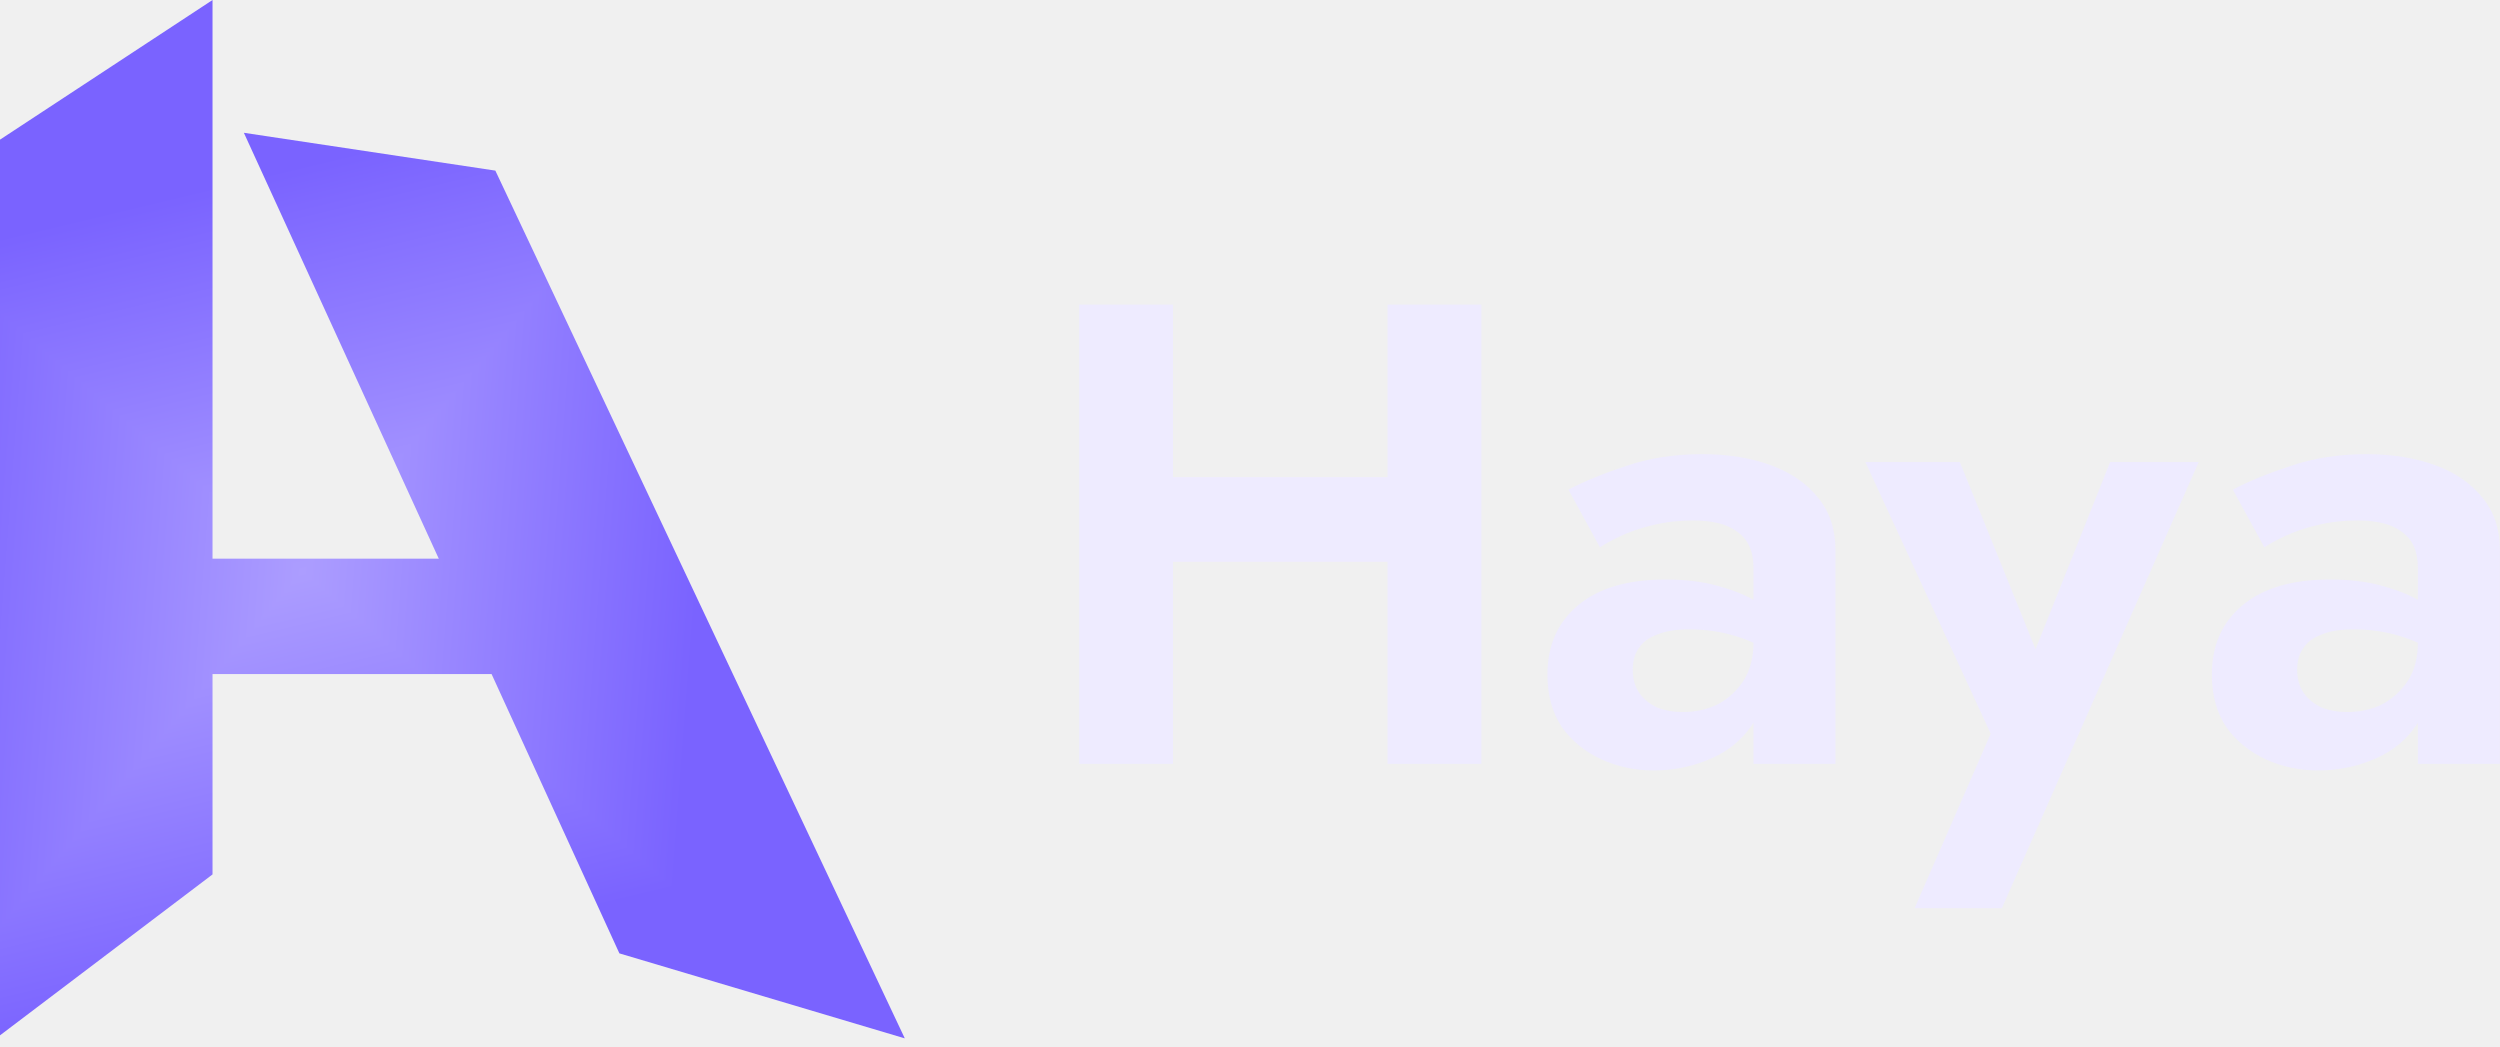
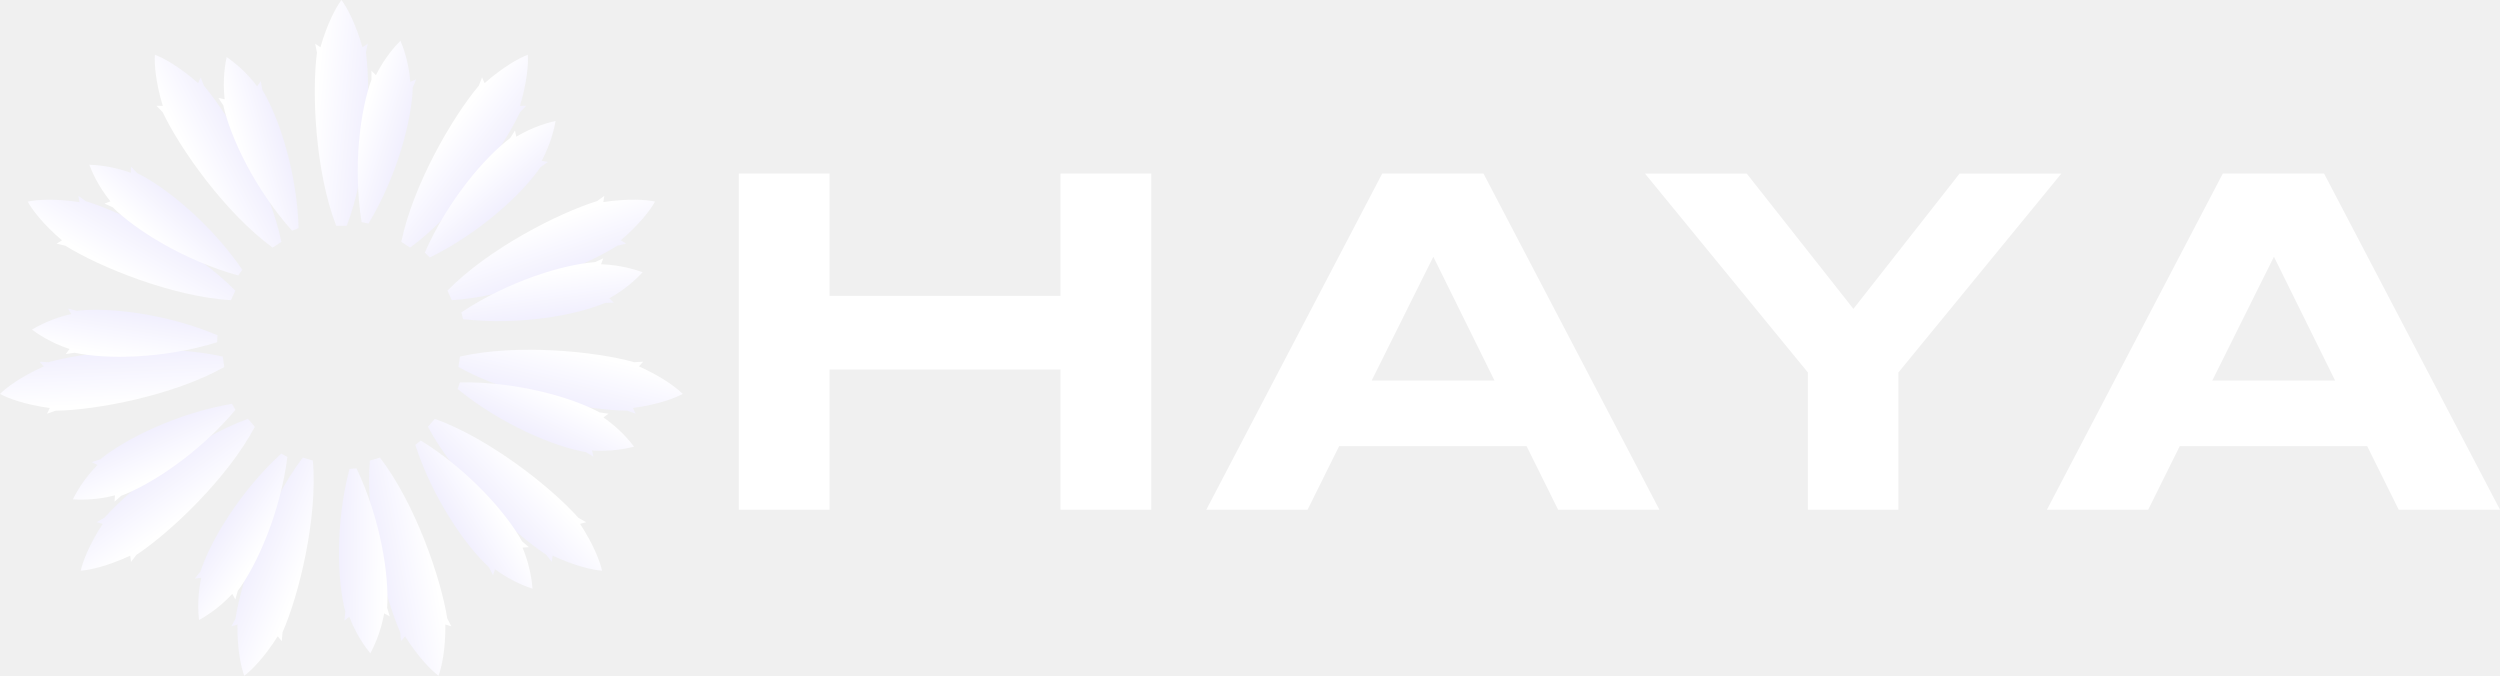
- <svg xmlns="http://www.w3.org/2000/svg" width="86" height="36" viewBox="0 0 86 36" fill="none">
-   <g clip-path="url(#paint0_diamond_2010_559_clip_path)" data-figma-skip-parse="true">
-     <g transform="matrix(0.012813 0.0109226 -0.0149967 0.0175923 10.4063 19.6563)">
-       <rect x="0" y="0" width="1572.91" height="1241.25" fill="url(#paint0_diamond_2010_559)" opacity="1" shape-rendering="crispEdges" />
-       <rect x="0" y="0" width="1572.91" height="1241.25" transform="scale(1 -1)" fill="url(#paint0_diamond_2010_559)" opacity="1" shape-rendering="crispEdges" />
-       <rect x="0" y="0" width="1572.91" height="1241.25" transform="scale(-1 1)" fill="url(#paint0_diamond_2010_559)" opacity="1" shape-rendering="crispEdges" />
-       <rect x="0" y="0" width="1572.91" height="1241.25" transform="scale(-1)" fill="url(#paint0_diamond_2010_559)" opacity="1" shape-rendering="crispEdges" />
-     </g>
-   </g>
-   <path d="M6.684 23.187L5.849 19.218H17.14L19.218 23.187H6.684Z" data-figma-gradient-fill="{&quot;type&quot;:&quot;GRADIENT_DIAMOND&quot;,&quot;stops&quot;:[{&quot;color&quot;:{&quot;r&quot;:0.67277598381042480,&quot;g&quot;:0.61618834733963013,&quot;b&quot;:1.0,&quot;a&quot;:1.0},&quot;position&quot;:0.0},{&quot;color&quot;:{&quot;r&quot;:0.47843137383460999,&quot;g&quot;:0.38823530077934265,&quot;b&quot;:1.0,&quot;a&quot;:1.0},&quot;position&quot;:1.0}],&quot;stopsVar&quot;:[{&quot;color&quot;:{&quot;r&quot;:0.67277598381042480,&quot;g&quot;:0.61618834733963013,&quot;b&quot;:1.0,&quot;a&quot;:1.0},&quot;position&quot;:0.0},{&quot;color&quot;:{&quot;r&quot;:0.47843137383460999,&quot;g&quot;:0.38823530077934265,&quot;b&quot;:1.0,&quot;a&quot;:1.0},&quot;position&quot;:1.0}],&quot;transform&quot;:{&quot;m00&quot;:25.626066207885742,&quot;m01&quot;:-29.993440628051758,&quot;m02&quot;:12.589938163757324,&quot;m10&quot;:21.845176696777344,&quot;m11&quot;:35.184608459472656,&quot;m12&quot;:-8.8586406707763672},&quot;opacity&quot;:1.0,&quot;blendMode&quot;:&quot;NORMAL&quot;,&quot;visible&quot;:true}" />
-   <g clip-path="url(#paint1_diamond_2010_559_clip_path)" data-figma-skip-parse="true">
-     <g transform="matrix(0.012813 0.0109226 -0.0149967 0.0175923 10.4063 19.6563)">
-       <rect x="0" y="0" width="1572.91" height="1241.25" fill="url(#paint1_diamond_2010_559)" opacity="1" shape-rendering="crispEdges" />
-       <rect x="0" y="0" width="1572.91" height="1241.25" transform="scale(1 -1)" fill="url(#paint1_diamond_2010_559)" opacity="1" shape-rendering="crispEdges" />
-       <rect x="0" y="0" width="1572.91" height="1241.25" transform="scale(-1 1)" fill="url(#paint1_diamond_2010_559)" opacity="1" shape-rendering="crispEdges" />
-       <rect x="0" y="0" width="1572.91" height="1241.25" transform="scale(-1)" fill="url(#paint1_diamond_2010_559)" opacity="1" shape-rendering="crispEdges" />
-     </g>
-   </g>
-   <path d="M17.04 5.869L8.389 4.568L21.307 32.796L31.125 35.72L17.04 5.869Z" data-figma-gradient-fill="{&quot;type&quot;:&quot;GRADIENT_DIAMOND&quot;,&quot;stops&quot;:[{&quot;color&quot;:{&quot;r&quot;:0.67277598381042480,&quot;g&quot;:0.61618834733963013,&quot;b&quot;:1.0,&quot;a&quot;:1.0},&quot;position&quot;:0.0},{&quot;color&quot;:{&quot;r&quot;:0.47843137383460999,&quot;g&quot;:0.38823530077934265,&quot;b&quot;:1.0,&quot;a&quot;:1.0},&quot;position&quot;:1.0}],&quot;stopsVar&quot;:[{&quot;color&quot;:{&quot;r&quot;:0.67277598381042480,&quot;g&quot;:0.61618834733963013,&quot;b&quot;:1.0,&quot;a&quot;:1.0},&quot;position&quot;:0.0},{&quot;color&quot;:{&quot;r&quot;:0.47843137383460999,&quot;g&quot;:0.38823530077934265,&quot;b&quot;:1.0,&quot;a&quot;:1.0},&quot;position&quot;:1.0}],&quot;transform&quot;:{&quot;m00&quot;:25.626066207885742,&quot;m01&quot;:-29.993440628051758,&quot;m02&quot;:12.589938163757324,&quot;m10&quot;:21.845176696777344,&quot;m11&quot;:35.184608459472656,&quot;m12&quot;:-8.8586406707763672},&quot;opacity&quot;:1.0,&quot;blendMode&quot;:&quot;NORMAL&quot;,&quot;visible&quot;:true}" />
-   <g clip-path="url(#paint2_diamond_2010_559_clip_path)" data-figma-skip-parse="true">
-     <g transform="matrix(0.012813 0.0109226 -0.0149967 0.0175923 10.4063 19.6563)">
-       <rect x="0" y="0" width="1572.91" height="1241.25" fill="url(#paint2_diamond_2010_559)" opacity="1" shape-rendering="crispEdges" />
-       <rect x="0" y="0" width="1572.91" height="1241.25" transform="scale(1 -1)" fill="url(#paint2_diamond_2010_559)" opacity="1" shape-rendering="crispEdges" />
-       <rect x="0" y="0" width="1572.91" height="1241.25" transform="scale(-1 1)" fill="url(#paint2_diamond_2010_559)" opacity="1" shape-rendering="crispEdges" />
-       <rect x="0" y="0" width="1572.91" height="1241.25" transform="scale(-1)" fill="url(#paint2_diamond_2010_559)" opacity="1" shape-rendering="crispEdges" />
-     </g>
-   </g>
-   <path d="M0 4.804L7.311 0V30.08L0 35.616V4.804Z" data-figma-gradient-fill="{&quot;type&quot;:&quot;GRADIENT_DIAMOND&quot;,&quot;stops&quot;:[{&quot;color&quot;:{&quot;r&quot;:0.67277598381042480,&quot;g&quot;:0.61618834733963013,&quot;b&quot;:1.0,&quot;a&quot;:1.0},&quot;position&quot;:0.0},{&quot;color&quot;:{&quot;r&quot;:0.47843137383460999,&quot;g&quot;:0.38823530077934265,&quot;b&quot;:1.0,&quot;a&quot;:1.0},&quot;position&quot;:1.0}],&quot;stopsVar&quot;:[{&quot;color&quot;:{&quot;r&quot;:0.67277598381042480,&quot;g&quot;:0.61618834733963013,&quot;b&quot;:1.0,&quot;a&quot;:1.0},&quot;position&quot;:0.0},{&quot;color&quot;:{&quot;r&quot;:0.47843137383460999,&quot;g&quot;:0.38823530077934265,&quot;b&quot;:1.0,&quot;a&quot;:1.0},&quot;position&quot;:1.0}],&quot;transform&quot;:{&quot;m00&quot;:25.626066207885742,&quot;m01&quot;:-29.993440628051758,&quot;m02&quot;:12.589938163757324,&quot;m10&quot;:21.845176696777344,&quot;m11&quot;:35.184608459472656,&quot;m12&quot;:-8.8586406707763672},&quot;opacity&quot;:1.0,&quot;blendMode&quot;:&quot;NORMAL&quot;,&quot;visible&quot;:true}" />
-   <path d="M38.185 19.325V16.414H49.786V19.325H38.185ZM47.732 10.478H50.96V26.277H47.732V10.478ZM37.124 10.478H40.352V26.277H37.124V10.478Z" fill="#EEEBFF" />
-   <path d="M56.166 23.049C56.166 23.35 56.241 23.614 56.392 23.839C56.542 24.05 56.745 24.215 57.001 24.336C57.272 24.441 57.565 24.494 57.881 24.494C58.333 24.494 58.739 24.404 59.1 24.223C59.461 24.027 59.755 23.757 59.98 23.41C60.206 23.049 60.319 22.62 60.319 22.124L60.68 23.478C60.68 24.14 60.492 24.697 60.116 25.148C59.755 25.6 59.281 25.938 58.694 26.164C58.122 26.39 57.52 26.503 56.888 26.503C56.241 26.503 55.639 26.375 55.083 26.119C54.526 25.863 54.075 25.494 53.728 25.013C53.397 24.516 53.232 23.915 53.232 23.207C53.232 22.199 53.586 21.402 54.293 20.815C55 20.228 56.001 19.935 57.294 19.935C57.956 19.935 58.536 20.003 59.032 20.138C59.544 20.273 59.973 20.439 60.319 20.634C60.665 20.83 60.913 21.018 61.064 21.199V22.553C60.657 22.252 60.198 22.026 59.687 21.876C59.19 21.725 58.664 21.65 58.107 21.65C57.656 21.65 57.287 21.71 57.001 21.831C56.715 21.936 56.505 22.094 56.369 22.305C56.234 22.5 56.166 22.748 56.166 23.049ZM55.038 18.829L53.954 16.843C54.496 16.557 55.158 16.286 55.94 16.03C56.723 15.759 57.595 15.624 58.558 15.624C59.446 15.624 60.236 15.752 60.928 16.008C61.62 16.263 62.162 16.64 62.553 17.136C62.944 17.618 63.14 18.212 63.14 18.919V26.277H60.319V19.529C60.319 19.243 60.274 19.002 60.183 18.806C60.093 18.596 59.95 18.423 59.755 18.287C59.574 18.152 59.356 18.054 59.1 17.994C58.844 17.934 58.558 17.904 58.242 17.904C57.761 17.904 57.302 17.956 56.866 18.061C56.429 18.167 56.053 18.295 55.737 18.445C55.421 18.596 55.188 18.724 55.038 18.829Z" fill="#EEEBFF" />
-   <path d="M75.635 15.895L68.864 31.242H65.862L68.48 25.239L64.169 15.895H67.419L70.76 24.155L69.315 24.11L72.588 15.895H75.635Z" fill="#EEEBFF" />
-   <path d="M79.022 23.049C79.022 23.35 79.097 23.614 79.248 23.839C79.398 24.05 79.602 24.215 79.857 24.336C80.128 24.441 80.422 24.494 80.737 24.494C81.189 24.494 81.595 24.404 81.956 24.223C82.317 24.027 82.611 23.757 82.837 23.41C83.062 23.049 83.175 22.62 83.175 22.124L83.536 23.478C83.536 24.14 83.348 24.697 82.972 25.148C82.611 25.6 82.137 25.938 81.55 26.164C80.978 26.39 80.376 26.503 79.745 26.503C79.097 26.503 78.496 26.375 77.939 26.119C77.382 25.863 76.931 25.494 76.585 25.013C76.254 24.516 76.088 23.915 76.088 23.207C76.088 22.199 76.442 21.402 77.149 20.815C77.856 20.228 78.857 19.935 80.151 19.935C80.813 19.935 81.392 20.003 81.889 20.138C82.4 20.273 82.829 20.439 83.175 20.634C83.521 20.83 83.769 21.018 83.92 21.199V22.553C83.514 22.252 83.055 22.026 82.543 21.876C82.047 21.725 81.52 21.65 80.963 21.65C80.512 21.65 80.143 21.71 79.857 21.831C79.571 21.936 79.361 22.094 79.225 22.305C79.09 22.5 79.022 22.748 79.022 23.049ZM77.894 18.829L76.81 16.843C77.352 16.557 78.014 16.286 78.796 16.03C79.579 15.759 80.452 15.624 81.415 15.624C82.302 15.624 83.092 15.752 83.784 16.008C84.477 16.263 85.018 16.64 85.409 17.136C85.801 17.618 85.996 18.212 85.996 18.919V26.277H83.175V19.529C83.175 19.243 83.13 19.002 83.04 18.806C82.949 18.596 82.806 18.423 82.611 18.287C82.43 18.152 82.212 18.054 81.956 17.994C81.701 17.934 81.415 17.904 81.099 17.904C80.617 17.904 80.158 17.956 79.722 18.061C79.286 18.167 78.909 18.295 78.593 18.445C78.277 18.596 78.044 18.724 77.894 18.829Z" fill="#EEEBFF" />
-   <defs>
-     <clipPath id="paint0_diamond_2010_559_clip_path">
-       <path d="M6.684 23.187L5.849 19.218H17.14L19.218 23.187H6.684Z" />
-     </clipPath>
-     <clipPath id="paint1_diamond_2010_559_clip_path">
-       <path d="M17.04 5.869L8.389 4.568L21.307 32.796L31.125 35.72L17.04 5.869Z" />
-     </clipPath>
-     <clipPath id="paint2_diamond_2010_559_clip_path">
-       <path d="M0 4.804L7.311 0V30.08L0 35.616V4.804Z" />
-     </clipPath>
-     <linearGradient id="paint0_diamond_2010_559" x1="0" y1="0" x2="500" y2="500" gradientUnits="userSpaceOnUse">
-       <stop stop-color="#AC9DFF" />
-       <stop offset="1" stop-color="#7A63FF" />
+ <svg xmlns="http://www.w3.org/2000/svg" width="172.517" height="46.632" viewBox="0 0 172.517 46.632" fill="none" version="1.1" id="svg69">
+   <path d="m 23.201,15.583 c -1.45,-3.745 -1.691,-9.181 -1.329,-11.959 l -0.121,-0.604 0.362,0.242 c 0.483,-1.691 1.087,-2.778 1.45,-3.262 0.362,0.483 0.966,1.57 1.45,3.262 l 0.362,-0.242 -0.121,0.604 c 0.362,2.778 0.121,8.214 -1.329,11.959 z" fill="url(#paint0_linear_1487_18)" id="path1" style="fill:url(#paint0_linear_1487_18)" />
+   <path d="m 24.954,15.333 c -0.613,-3.811 -0.089,-7.77 0.681,-9.836 l -0.003,-0.616 0.31,0.306 c 0.609,-1.235 1.387,-2.069 1.693,-2.378 0.168,0.402 0.577,1.466 0.679,2.839 l 0.402,-0.168 -0.234,0.57 c -0.059,2.204 -1.057,6.071 -3.053,9.375 z" fill="url(#paint1_linear_1487_18)" id="path2" style="fill:url(#paint1_linear_1487_18)" />
+   <path d="m 27.693,16.692 c 0.805,-3.934 3.541,-8.638 5.348,-10.779 l 0.225,-0.573 0.174,0.399 c 1.321,-1.161 2.417,-1.749 2.983,-1.96 0.044,0.602 -0.036,1.844 -0.544,3.528 l 0.435,-0.007 -0.428,0.443 c -1.197,2.533 -4.34,6.976 -7.584,9.342 z" fill="url(#paint2_linear_1487_18)" id="path3" style="fill:url(#paint2_linear_1487_18)" />
+   <path d="m 29.315,17.433 c 1.545,-3.537 4.126,-6.585 5.891,-7.906 l 0.33,-0.52 0.095,0.425 c 1.18,-0.71 2.285,-0.991 2.71,-1.085 -0.076,0.429 -0.307,1.545 -0.964,2.755 l 0.429,0.076 -0.505,0.353 c -1.241,1.822 -4.171,4.535 -7.637,6.236 z" fill="url(#paint3_linear_1487_18)" id="path4" style="fill:url(#paint3_linear_1487_18)" />
+   <path d="m 30.877,20.055 c 2.804,-2.874 7.648,-5.353 10.326,-6.178 l 0.499,-0.361 -0.069,0.43 c 1.739,-0.263 2.979,-0.166 3.569,-0.037 -0.289,0.53 -1.027,1.532 -2.365,2.674 l 0.37,0.229 -0.6,0.141 c -2.377,1.484 -7.422,3.523 -11.43,3.76 z" fill="url(#paint4_linear_1487_18)" id="path5" style="fill:url(#paint4_linear_1487_18)" />
+   <path d="m 31.839,21.554 c 3.212,-2.141 7.031,-3.31 9.229,-3.467 l 0.559,-0.259 -0.15,0.409 c 1.377,0.041 2.458,0.402 2.867,0.552 -0.296,0.32 -1.094,1.133 -2.301,1.797 l 0.32,0.296 -0.616,0.024 c -2.029,0.862 -5.961,1.561 -9.796,1.118 z" fill="url(#paint5_linear_1487_18)" id="path6" style="fill:url(#paint5_linear_1487_18)" />
+   <path d="m 31.74,24.608 c 3.913,-0.902 9.328,-0.368 12.027,0.386 l 0.615,-0.034 -0.291,0.324 c 1.605,0.719 2.595,1.472 3.022,1.899 -0.53,0.29 -1.692,0.733 -3.435,0.971 l 0.188,0.393 -0.581,-0.205 c -2.802,-0.037 -8.148,-1.049 -11.649,-3.017 z" fill="url(#paint6_linear_1487_18)" id="path7" style="fill:url(#paint6_linear_1487_18)" />
+   <path d="m 31.74,26.387 c 3.86,-0.064 7.704,1.017 9.639,2.074 l 0.61,0.084 -0.347,0.263 c 1.136,0.779 1.85,1.667 2.113,2.014 -0.422,0.109 -1.533,0.362 -2.907,0.268 l 0.109,0.422 -0.531,-0.313 c -2.173,-0.372 -5.859,-1.91 -8.845,-4.356 z" fill="url(#paint7_linear_1487_18)" id="path8" style="fill:url(#paint7_linear_1487_18)" />
+   <path d="m 30.005,28.904 c 3.779,1.357 8.046,4.734 9.908,6.827 l 0.536,0.304 -0.42,0.116 c 0.962,1.473 1.388,2.641 1.516,3.231 -0.603,-0.043 -1.82,-0.298 -3.414,-1.04 l -0.055,0.432 -0.377,-0.487 c -2.337,-1.546 -6.287,-5.288 -8.168,-8.836 z" fill="url(#paint8_linear_1487_18)" id="path9" style="fill:url(#paint8_linear_1487_18)" />
+   <path d="m 29.038,30.399 c 3.281,2.033 5.931,5.021 6.987,6.956 l 0.468,0.401 -0.434,0.033 c 0.534,1.269 0.655,2.403 0.689,2.837 -0.414,-0.136 -1.485,-0.524 -2.59,-1.346 l -0.136,0.414 -0.278,-0.55 c -1.627,-1.488 -3.896,-4.774 -5.085,-8.446 z" fill="url(#paint9_linear_1487_18)" id="path10" style="fill:url(#paint9_linear_1487_18)" />
+   <path d="m 26.22,31.578 c 2.446,3.185 4.209,8.333 4.644,11.101 l 0.286,0.545 -0.416,-0.13 c 0.013,1.759 -0.261,2.972 -0.472,3.538 -0.484,-0.362 -1.37,-1.235 -2.31,-2.721 l -0.28,0.334 -0.054,-0.614 c -1.13,-2.564 -2.43,-7.848 -2.094,-11.849 z" fill="url(#paint10_linear_1487_18)" id="path11" style="fill:url(#paint10_linear_1487_18)" />
+   <path d="m 24.598,32.315 c 1.661,3.484 2.275,7.431 2.117,9.629 l 0.177,0.59 -0.383,-0.207 c -0.237,1.357 -0.748,2.375 -0.955,2.759 -0.274,-0.338 -0.966,-1.244 -1.451,-2.533 l -0.338,0.274 0.064,-0.613 c -0.564,-2.131 -0.696,-6.123 0.289,-9.855 z" fill="url(#paint11_linear_1487_18)" id="path12" style="fill:url(#paint11_linear_1487_18)" />
+   <path d="m 21.592,31.782 c 0.336,4.002 -0.963,9.286 -2.094,11.849 l -0.054,0.614 -0.28,-0.334 c -0.94,1.487 -1.826,2.36 -2.31,2.721 -0.212,-0.566 -0.485,-1.779 -0.472,-3.538 l -0.416,0.13 0.286,-0.545 c 0.435,-2.768 2.198,-7.916 4.644,-11.101 z" fill="url(#paint12_linear_1487_18)" id="path13" style="fill:url(#paint12_linear_1487_18)" />
+   <path d="m 19.833,31.526 c -0.485,3.829 -2.103,7.481 -3.424,9.245 l -0.17,0.592 -0.211,-0.381 c -0.932,1.014 -1.913,1.594 -2.294,1.805 -0.048,-0.433 -0.14,-1.569 0.148,-2.916 l -0.433,0.048 0.385,-0.481 c 0.677,-2.098 2.724,-5.527 5.57,-8.135 z" fill="url(#paint13_linear_1487_18)" id="path14" style="fill:url(#paint13_linear_1487_18)" />
+   <path d="m 17.586,29.451 c -1.881,3.548 -5.831,7.29 -8.168,8.836 l -0.377,0.487 -0.055,-0.432 c -1.595,0.742 -2.812,0.998 -3.414,1.04 0.128,-0.59 0.554,-1.759 1.516,-3.232 l -0.42,-0.116 0.536,-0.304 c 1.862,-2.093 6.129,-5.471 9.908,-6.828 z" fill="url(#paint14_linear_1487_18)" id="path15" style="fill:url(#paint14_linear_1487_18)" />
+   <path d="m 16.246,28.284 c -2.479,2.959 -5.814,5.156 -7.879,5.926 l -0.463,0.406 0.029,-0.435 c -1.333,0.348 -2.471,0.307 -2.906,0.278 0.194,-0.39 0.73,-1.396 1.701,-2.372 l -0.39,-0.194 0.584,-0.197 c 1.704,-1.398 5.28,-3.177 9.084,-3.832 z" fill="url(#paint15_linear_1487_18)" id="path16" style="fill:url(#paint15_linear_1487_18)" />
+   <path d="m 15.476,25.326 c -3.501,1.968 -8.847,2.98 -11.649,3.017 l -0.581,0.205 0.188,-0.393 C 1.692,27.917 0.53,27.474 1.6918622e-8,27.184 0.427,26.756 1.417,26.004 3.022,25.285 l -0.291,-0.324 0.615,0.034 c 2.699,-0.754 8.114,-1.288 12.027,-0.386 z" fill="url(#paint16_linear_1487_18)" id="path17" style="fill:url(#paint16_linear_1487_18)" />
+   <path d="m 14.981,23.617 c -3.685,1.149 -7.678,1.194 -9.832,0.725 l -0.609,0.091 0.259,-0.35 c -1.309,-0.427 -2.245,-1.078 -2.595,-1.337 0.374,-0.224 1.369,-0.779 2.714,-1.076 l -0.223,-0.374 0.597,0.15 c 2.19,-0.255 6.159,0.182 9.714,1.688 z" fill="url(#paint17_linear_1487_18)" id="path18" style="fill:url(#paint17_linear_1487_18)" />
+   <path d="m 15.937,20.715 c -4.009,-0.237 -9.054,-2.276 -11.43,-3.76 l -0.6,-0.141 0.37,-0.229 c -1.338,-1.142 -2.076,-2.143 -2.364,-2.674 0.59,-0.129 1.83,-0.227 3.569,0.037 l -0.069,-0.43 0.499,0.361 c 2.678,0.825 7.522,3.303 10.326,6.178 z" fill="url(#paint18_linear_1487_18)" id="path19" style="fill:url(#paint18_linear_1487_18)" />
+   <path d="m 16.44,19.008 c -3.721,-1.026 -7.105,-3.147 -8.663,-4.706 l -0.562,-0.253 0.407,-0.154 c -0.87,-1.067 -1.306,-2.121 -1.46,-2.528 0.435,0.014 1.573,0.085 2.865,0.562 l 0.014,-0.435 0.421,0.45 c 1.98,0.969 5.083,3.484 7.259,6.672 z" fill="url(#paint19_linear_1487_18)" id="path20" style="fill:url(#paint19_linear_1487_18)" />
+   <path d="m 18.81,17.084 c -3.244,-2.366 -6.387,-6.809 -7.584,-9.342 l -0.428,-0.443 0.435,0.007 c -0.508,-1.684 -0.588,-2.925 -0.544,-3.528 0.566,0.211 1.662,0.799 2.983,1.96 l 0.174,-0.399 0.225,0.573 c 1.807,2.141 4.543,6.845 5.348,10.779 z" fill="url(#paint20_linear_1487_18)" id="path21" style="fill:url(#paint20_linear_1487_18)" />
+   <path d="m 20.157,15.92 c -2.576,-2.874 -4.277,-6.488 -4.745,-8.642 l -0.336,-0.516 0.426,0.09 c -0.155,-1.369 0.048,-2.49 0.138,-2.916 0.359,0.247 1.278,0.921 2.106,2.022 l 0.247,-0.359 0.111,0.606 c 1.142,1.886 2.393,5.678 2.501,9.537 z" fill="url(#paint21_linear_1487_18)" id="path22" style="fill:url(#paint21_linear_1487_18)" />
+   <path d="m 73.181,35.173 v -9.674 h -15.937 v 9.674 h -6.263 V 11.977 h 6.263 v 8.441 h 15.937 v -8.441 h 6.263 v 23.196 z" fill="#ffffff" id="path23" />
+   <path d="M 105.342,30.784 H 92.41 l -2.178,4.389 h -6.989 l 12.139,-23.196 h 6.989 l 12.139,23.196 h -6.99 z M 94.655,26.26 h 8.475 l -4.221,-8.543 z" fill="#ffffff" id="path24" />
+   <path d="m 131.003,25.703 v 9.471 h -6.247 v -9.471 l -11.243,-13.725 h 7.023 l 7.361,9.336 7.327,-9.336 h 7.023 z" fill="#ffffff" id="path25" />
+   <path d="m 163.35,30.784 h -12.932 l -2.178,4.389 h -6.989 l 12.138,-23.196 h 6.989 l 12.139,23.196 h -6.99 z m -10.687,-4.524 h 8.475 l -4.221,-8.543 z" fill="#ffffff" id="path26" />
+   <defs id="defs69">
+     <linearGradient id="paint0_linear_1487_18" x1="26.041" y1="9.584" x2="21.83" y2="9.166" gradientUnits="userSpaceOnUse" gradientTransform="translate(-0.261517)">
+       <stop stop-color="#EFEDFE" id="stop26" />
+       <stop offset="1" stop-color="white" id="stop27" />
    </linearGradient>
-     <linearGradient id="paint1_diamond_2010_559" x1="0" y1="0" x2="500" y2="500" gradientUnits="userSpaceOnUse">
-       <stop stop-color="#AC9DFF" />
-       <stop offset="1" stop-color="#7A63FF" />
+     <linearGradient id="paint1_linear_1487_18" x1="28.286" y1="10.908" x2="24.767" y2="9.832" gradientUnits="userSpaceOnUse" gradientTransform="translate(-0.261517)">
+       <stop stop-color="#EFEDFE" id="stop28" />
+       <stop offset="1" stop-color="white" id="stop29" />
    </linearGradient>
-     <linearGradient id="paint2_diamond_2010_559" x1="0" y1="0" x2="500" y2="500" gradientUnits="userSpaceOnUse">
-       <stop stop-color="#AC9DFF" />
-       <stop offset="1" stop-color="#7A63FF" />
+     <linearGradient id="paint2_linear_1487_18" x1="33.367" y1="13.039" x2="30.051" y2="10.41" gradientUnits="userSpaceOnUse" gradientTransform="translate(-0.261517)">
+       <stop stop-color="#EFEDFE" id="stop30" />
+       <stop offset="1" stop-color="white" id="stop31" />
+     </linearGradient>
+     <linearGradient id="paint3_linear_1487_18" x1="34.552" y1="15.371" x2="32.173" y2="12.563" gradientUnits="userSpaceOnUse" gradientTransform="translate(-0.261517)">
+       <stop stop-color="#EFEDFE" id="stop32" />
+       <stop offset="1" stop-color="white" id="stop33" />
+     </linearGradient>
+     <linearGradient id="paint4_linear_1487_18" x1="37.667" y1="19.908" x2="36.298" y2="15.904" gradientUnits="userSpaceOnUse" gradientTransform="translate(-0.261517)">
+       <stop stop-color="#EFEDFE" id="stop34" />
+       <stop offset="1" stop-color="white" id="stop35" />
+     </linearGradient>
+     <linearGradient id="paint5_linear_1487_18" x1="37.401" y1="22.508" x2="36.918" y2="18.86" gradientUnits="userSpaceOnUse" gradientTransform="translate(-0.261517)">
+       <stop stop-color="#EFEDFE" id="stop36" />
+       <stop offset="1" stop-color="white" id="stop37" />
+     </linearGradient>
+     <linearGradient id="paint6_linear_1487_18" x1="37.573" y1="28.014" x2="38.586" y2="23.905" gradientUnits="userSpaceOnUse" gradientTransform="translate(-0.261517)">
+       <stop stop-color="#EFEDFE" id="stop38" />
+       <stop offset="1" stop-color="white" id="stop39" />
+     </linearGradient>
+     <linearGradient id="paint7_linear_1487_18" x1="35.945" y1="30.056" x2="37.511" y2="26.726" gradientUnits="userSpaceOnUse" gradientTransform="translate(-0.261517)">
+       <stop stop-color="#EFEDFE" id="stop40" />
+       <stop offset="1" stop-color="white" id="stop41" />
+     </linearGradient>
+     <linearGradient id="paint8_linear_1487_18" x1="33.112" y1="34.781" x2="36.186" y2="31.872" gradientUnits="userSpaceOnUse" gradientTransform="translate(-0.261517)">
+       <stop stop-color="#EFEDFE" id="stop42" />
+       <stop offset="1" stop-color="white" id="stop43" />
+     </linearGradient>
+     <linearGradient id="paint9_linear_1487_18" x1="30.633" y1="35.617" x2="33.751" y2="33.663" gradientUnits="userSpaceOnUse" gradientTransform="translate(-0.261517)">
+       <stop stop-color="#EFEDFE" id="stop44" />
+       <stop offset="1" stop-color="white" id="stop45" />
+     </linearGradient>
+     <linearGradient id="paint10_linear_1487_18" x1="25.697" y1="38.06" x2="29.856" y2="37.275" gradientUnits="userSpaceOnUse" gradientTransform="translate(-0.261517)">
+       <stop stop-color="#EFEDFE" id="stop46" />
+       <stop offset="1" stop-color="white" id="stop47" />
+     </linearGradient>
+     <linearGradient id="paint11_linear_1487_18" x1="23.16" y1="37.425" x2="26.84" y2="37.466" gradientUnits="userSpaceOnUse" gradientTransform="translate(-0.261517)">
+       <stop stop-color="#EFEDFE" id="stop48" />
+       <stop offset="1" stop-color="white" id="stop49" />
+     </linearGradient>
+     <linearGradient id="paint12_linear_1487_18" x1="17.69" y1="36.812" x2="21.613" y2="38.399" gradientUnits="userSpaceOnUse" gradientTransform="translate(-0.261517)">
+       <stop stop-color="#EFEDFE" id="stop50" />
+       <stop offset="1" stop-color="white" id="stop51" />
+     </linearGradient>
+     <linearGradient id="paint13_linear_1487_18" x1="15.903" y1="34.907" x2="18.976" y2="36.931" gradientUnits="userSpaceOnUse" gradientTransform="translate(-0.261517)">
+       <stop stop-color="#EFEDFE" id="stop52" />
+       <stop offset="1" stop-color="white" id="stop53" />
+     </linearGradient>
+     <linearGradient id="paint14_linear_1487_18" x1="11.626" y1="31.431" x2="14.067" y2="34.888" gradientUnits="userSpaceOnUse" gradientTransform="translate(-0.261517)">
+       <stop stop-color="#EFEDFE" id="stop54" />
+       <stop offset="1" stop-color="white" id="stop55" />
+     </linearGradient>
+     <linearGradient id="paint15_linear_1487_18" x1="11.153" y1="28.861" x2="12.644" y2="32.226" gradientUnits="userSpaceOnUse" gradientTransform="translate(-0.261517)">
+       <stop stop-color="#EFEDFE" id="stop56" />
+       <stop offset="1" stop-color="white" id="stop57" />
+     </linearGradient>
+     <linearGradient id="paint16_linear_1487_18" x1="9.433" y1="23.627" x2="9.618" y2="27.855" gradientUnits="userSpaceOnUse" gradientTransform="translate(-0.261517)">
+       <stop stop-color="#EFEDFE" id="stop58" />
+       <stop offset="1" stop-color="white" id="stop59" />
+     </linearGradient>
+     <linearGradient id="paint17_linear_1487_18" x1="10.426" y1="21.208" x2="9.862" y2="24.844" gradientUnits="userSpaceOnUse" gradientTransform="translate(-0.261517)">
+       <stop stop-color="#EFEDFE" id="stop60" />
+       <stop offset="1" stop-color="white" id="stop61" />
+     </linearGradient>
+     <linearGradient id="paint18_linear_1487_18" x1="11.814" y1="15.877" x2="9.683" y2="19.534" gradientUnits="userSpaceOnUse" gradientTransform="translate(-0.261517)">
+       <stop stop-color="#EFEDFE" id="stop62" />
+       <stop offset="1" stop-color="white" id="stop63" />
+     </linearGradient>
+     <linearGradient id="paint19_linear_1487_18" x1="13.952" y1="14.377" x2="11.511" y2="17.13" gradientUnits="userSpaceOnUse" gradientTransform="translate(-0.261517)">
+       <stop stop-color="#EFEDFE" id="stop64" />
+       <stop offset="1" stop-color="white" id="stop65" />
+     </linearGradient>
+     <linearGradient id="paint20_linear_1487_18" x1="17.997" y1="10.643" x2="14.228" y2="12.568" gradientUnits="userSpaceOnUse" gradientTransform="translate(-0.261517)">
+       <stop stop-color="#EFEDFE" id="stop66" />
+       <stop offset="1" stop-color="white" id="stop67" />
+     </linearGradient>
+     <linearGradient id="paint21_linear_1487_18" x1="20.608" y1="10.537" x2="17.066" y2="11.535" gradientUnits="userSpaceOnUse" gradientTransform="translate(-0.261517)">
+       <stop stop-color="#EFEDFE" id="stop68" />
+       <stop offset="1" stop-color="white" id="stop69" />
    </linearGradient>
  </defs>
</svg>
